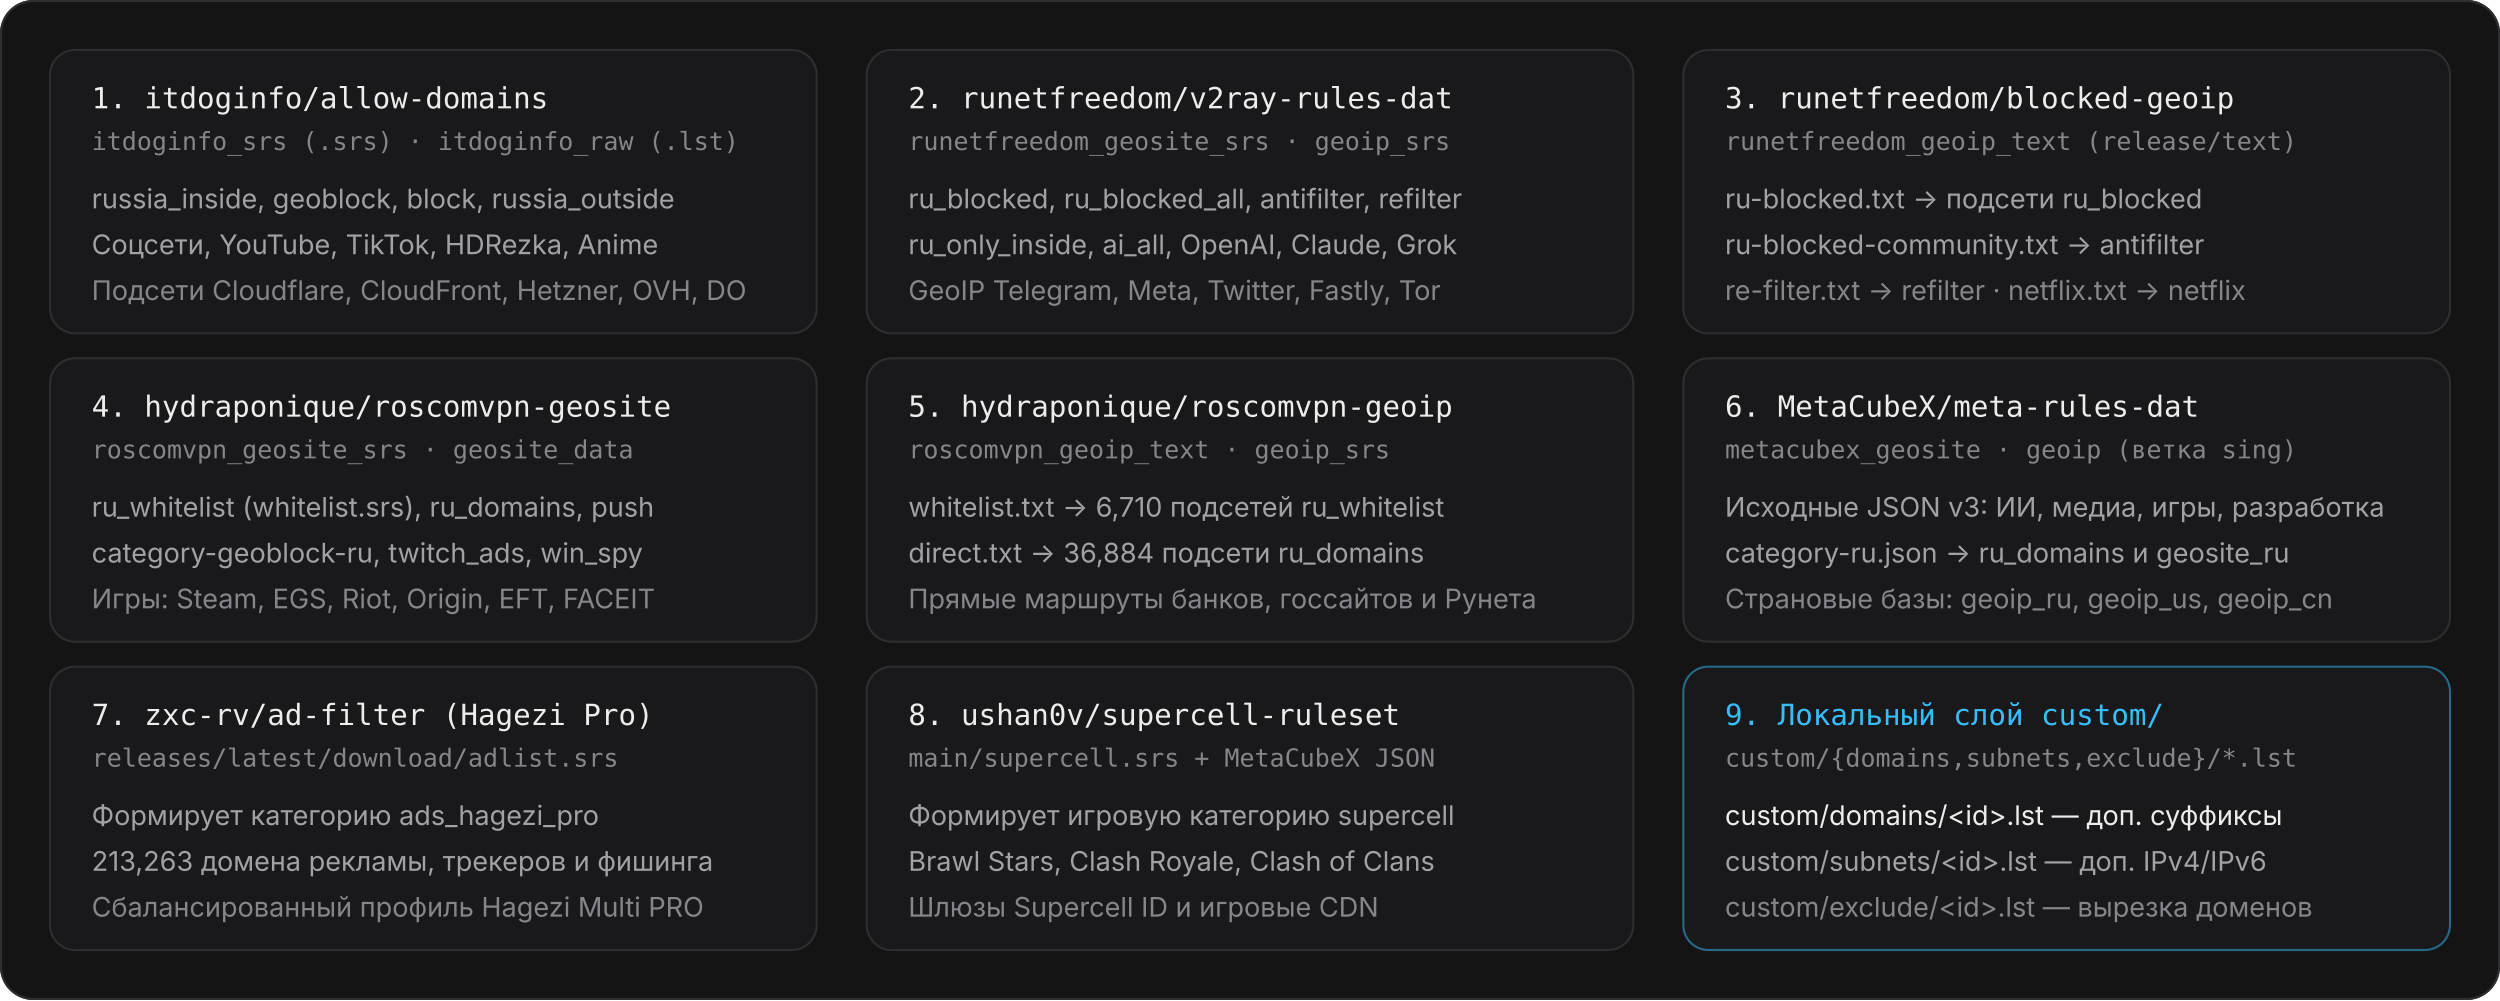
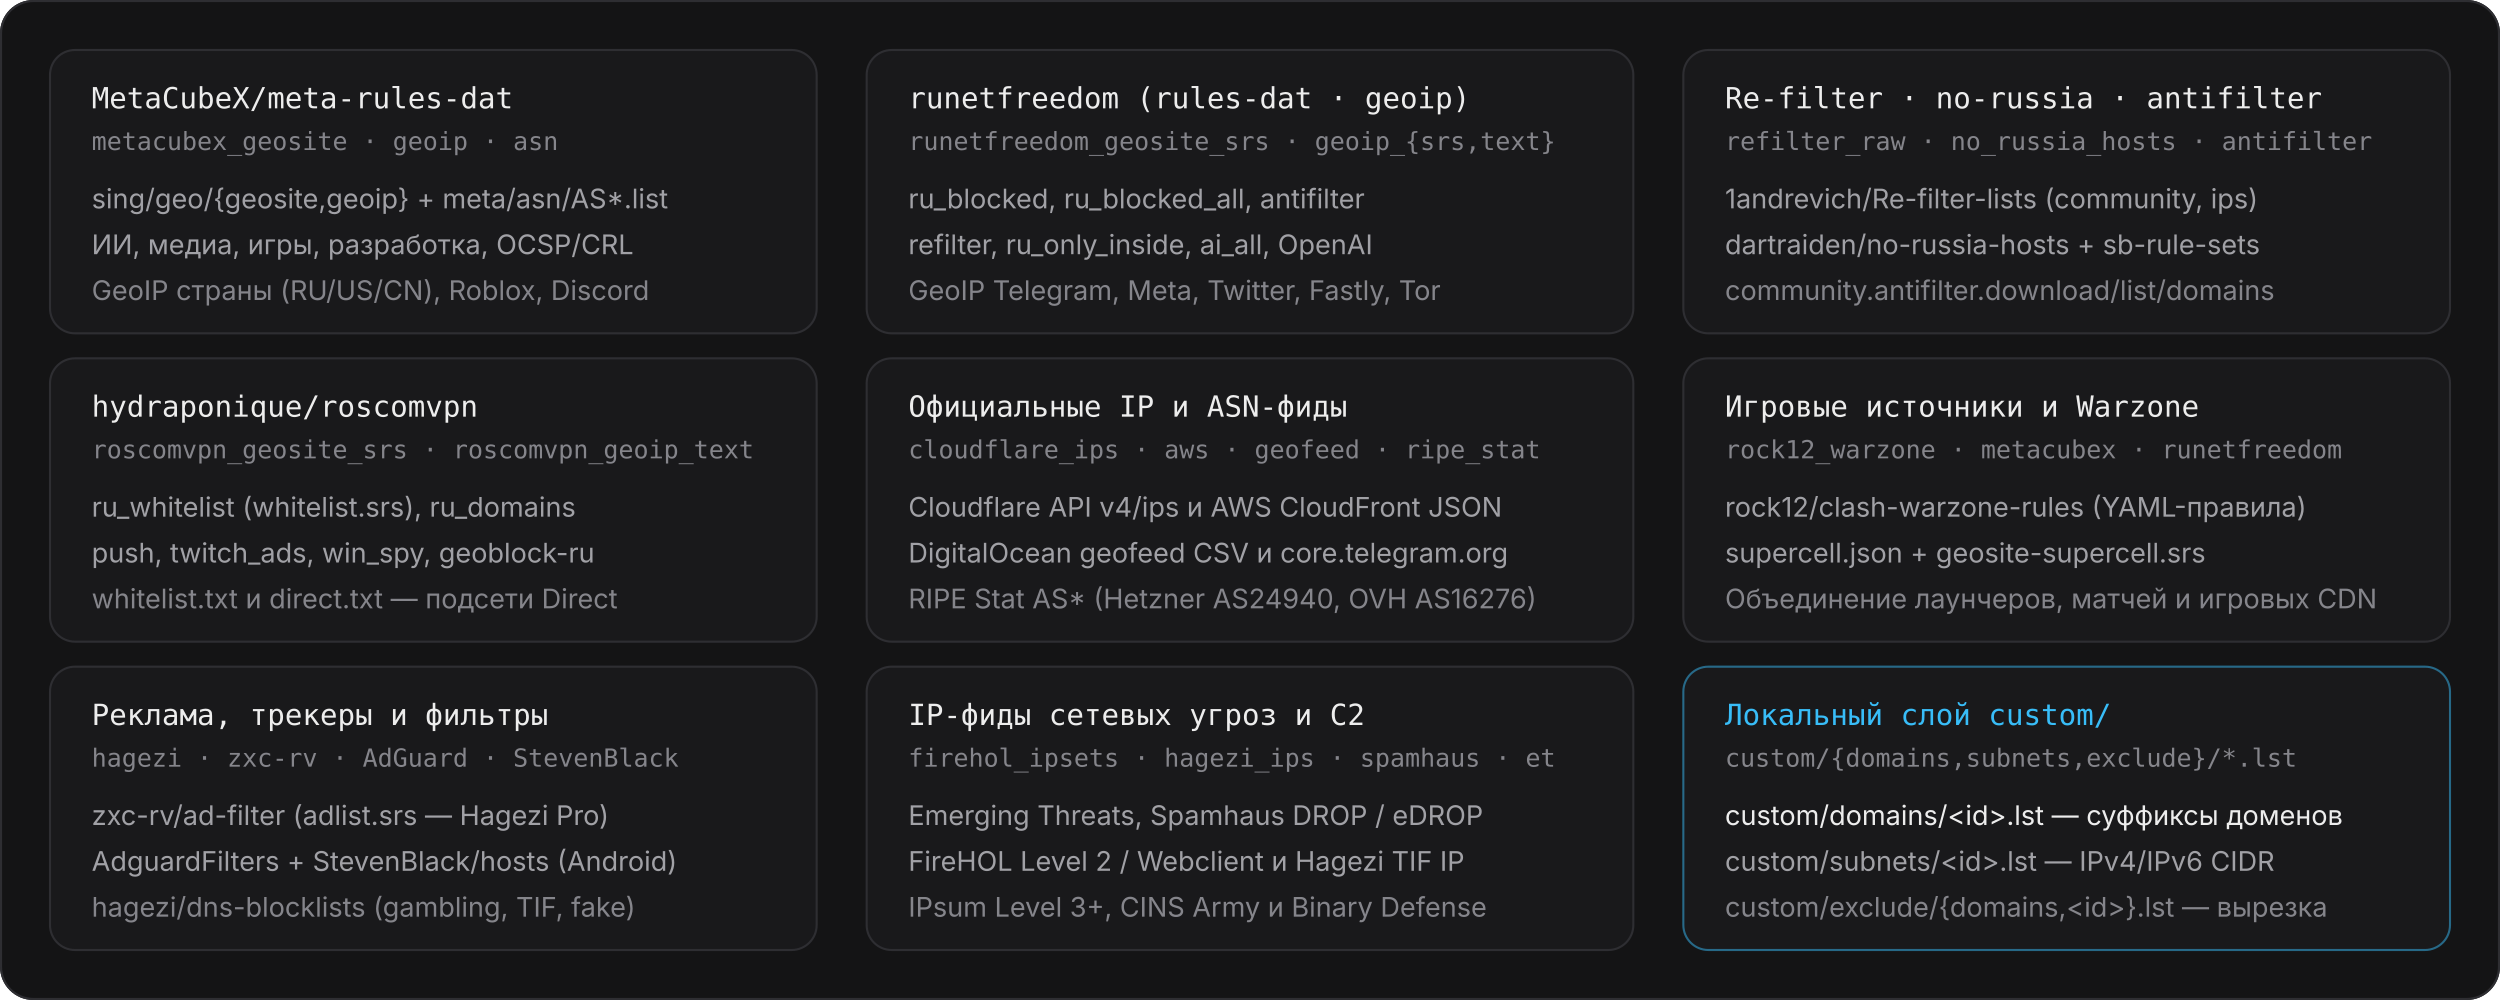
<svg xmlns="http://www.w3.org/2000/svg" width="1200" height="480" viewBox="0 0 1200 480" role="img" aria-labelledby="title desc">
  <rect width="1200" height="480" rx="16" fill="#141415" />
  <rect x="0.5" y="0.5" width="1199" height="479" rx="15.5" fill="none" stroke="#2e2e32" stroke-width="1" />
  <g transform="translate(24, 24)">
    <rect x="0" y="0" width="368" height="136" rx="12" fill="#19191b" stroke="#2e2e32" stroke-width="1" />
-     <text x="20" y="28" fill="#ededed" font-family="ui-monospace, SFMono-Regular, Menlo, Consolas, monospace" font-size="14" font-weight="500">1. itdoginfo/allow-domains</text>
-     <text x="20" y="48" fill="#85858b" font-family="ui-monospace, SFMono-Regular, Menlo, Consolas, monospace" font-size="12" font-weight="400">itdoginfo_srs (.srs) · itdoginfo_raw (.lst)</text>
-     <text x="20" y="76" fill="#a1a1a6" font-family="-apple-system, BlinkMacSystemFont, 'Segoe UI', Inter, sans-serif" font-size="13" font-weight="400">russia_inside, geoblock, block, russia_outside</text>
-     <text x="20" y="98" fill="#a1a1a6" font-family="-apple-system, BlinkMacSystemFont, 'Segoe UI', Inter, sans-serif" font-size="13" font-weight="400">Соцсети, YouTube, TikTok, HDRezka, Anime</text>
-     <text x="20" y="120" fill="#85858b" font-family="-apple-system, BlinkMacSystemFont, 'Segoe UI', Inter, sans-serif" font-size="13" font-weight="400">Подсети Cloudflare, CloudFront, Hetzner, OVH, DO</text>
+     <text x="20" y="28" fill="#ededed" font-family="ui-monospace, SFMono-Regular, Menlo, Consolas, monospace" font-size="14" font-weight="500">MetaCubeX/meta-rules-dat</text>
+     <text x="20" y="48" fill="#85858b" font-family="ui-monospace, SFMono-Regular, Menlo, Consolas, monospace" font-size="12" font-weight="400">metacubex_geosite · geoip · asn</text>
+     <text x="20" y="76" fill="#a1a1a6" font-family="-apple-system, BlinkMacSystemFont, 'Segoe UI', Inter, sans-serif" font-size="13" font-weight="400">sing/geo/{geosite,geoip} + meta/asn/AS*.list</text>
+     <text x="20" y="98" fill="#a1a1a6" font-family="-apple-system, BlinkMacSystemFont, 'Segoe UI', Inter, sans-serif" font-size="13" font-weight="400">ИИ, медиа, игры, разработка, OCSP/CRL</text>
+     <text x="20" y="120" fill="#85858b" font-family="-apple-system, BlinkMacSystemFont, 'Segoe UI', Inter, sans-serif" font-size="13" font-weight="400">GeoIP страны (RU/US/CN), Roblox, Discord</text>
  </g>
  <g transform="translate(416, 24)">
    <rect x="0" y="0" width="368" height="136" rx="12" fill="#19191b" stroke="#2e2e32" stroke-width="1" />
-     <text x="20" y="28" fill="#ededed" font-family="ui-monospace, SFMono-Regular, Menlo, Consolas, monospace" font-size="14" font-weight="500">2. runetfreedom/v2ray-rules-dat</text>
-     <text x="20" y="48" fill="#85858b" font-family="ui-monospace, SFMono-Regular, Menlo, Consolas, monospace" font-size="12" font-weight="400">runetfreedom_geosite_srs · geoip_srs</text>
-     <text x="20" y="76" fill="#a1a1a6" font-family="-apple-system, BlinkMacSystemFont, 'Segoe UI', Inter, sans-serif" font-size="13" font-weight="400">ru_blocked, ru_blocked_all, antifilter, refilter</text>
-     <text x="20" y="98" fill="#a1a1a6" font-family="-apple-system, BlinkMacSystemFont, 'Segoe UI', Inter, sans-serif" font-size="13" font-weight="400">ru_only_inside, ai_all, OpenAI, Claude, Grok</text>
+     <text x="20" y="28" fill="#ededed" font-family="ui-monospace, SFMono-Regular, Menlo, Consolas, monospace" font-size="14" font-weight="500">runetfreedom (rules-dat · geoip)</text>
+     <text x="20" y="48" fill="#85858b" font-family="ui-monospace, SFMono-Regular, Menlo, Consolas, monospace" font-size="12" font-weight="400">runetfreedom_geosite_srs · geoip_{srs,text}</text>
+     <text x="20" y="76" fill="#a1a1a6" font-family="-apple-system, BlinkMacSystemFont, 'Segoe UI', Inter, sans-serif" font-size="13" font-weight="400">ru_blocked, ru_blocked_all, antifilter</text>
+     <text x="20" y="98" fill="#a1a1a6" font-family="-apple-system, BlinkMacSystemFont, 'Segoe UI', Inter, sans-serif" font-size="13" font-weight="400">refilter, ru_only_inside, ai_all, OpenAI</text>
    <text x="20" y="120" fill="#85858b" font-family="-apple-system, BlinkMacSystemFont, 'Segoe UI', Inter, sans-serif" font-size="13" font-weight="400">GeoIP Telegram, Meta, Twitter, Fastly, Tor</text>
  </g>
  <g transform="translate(808, 24)">
    <rect x="0" y="0" width="368" height="136" rx="12" fill="#19191b" stroke="#2e2e32" stroke-width="1" />
-     <text x="20" y="28" fill="#ededed" font-family="ui-monospace, SFMono-Regular, Menlo, Consolas, monospace" font-size="14" font-weight="500">3. runetfreedom/blocked-geoip</text>
-     <text x="20" y="48" fill="#85858b" font-family="ui-monospace, SFMono-Regular, Menlo, Consolas, monospace" font-size="12" font-weight="400">runetfreedom_geoip_text (release/text)</text>
-     <text x="20" y="76" fill="#a1a1a6" font-family="-apple-system, BlinkMacSystemFont, 'Segoe UI', Inter, sans-serif" font-size="13" font-weight="400">ru-blocked.txt → подсети ru_blocked</text>
-     <text x="20" y="98" fill="#a1a1a6" font-family="-apple-system, BlinkMacSystemFont, 'Segoe UI', Inter, sans-serif" font-size="13" font-weight="400">ru-blocked-community.txt → antifilter</text>
-     <text x="20" y="120" fill="#85858b" font-family="-apple-system, BlinkMacSystemFont, 'Segoe UI', Inter, sans-serif" font-size="13" font-weight="400">re-filter.txt → refilter · netflix.txt → netflix</text>
+     <text x="20" y="28" fill="#ededed" font-family="ui-monospace, SFMono-Regular, Menlo, Consolas, monospace" font-size="14" font-weight="500">Re-filter · no-russia · antifilter</text>
+     <text x="20" y="48" fill="#85858b" font-family="ui-monospace, SFMono-Regular, Menlo, Consolas, monospace" font-size="12" font-weight="400">refilter_raw · no_russia_hosts · antifilter</text>
+     <text x="20" y="76" fill="#a1a1a6" font-family="-apple-system, BlinkMacSystemFont, 'Segoe UI', Inter, sans-serif" font-size="13" font-weight="400">1andrevich/Re-filter-lists (community, ips)</text>
+     <text x="20" y="98" fill="#a1a1a6" font-family="-apple-system, BlinkMacSystemFont, 'Segoe UI', Inter, sans-serif" font-size="13" font-weight="400">dartraiden/no-russia-hosts + sb-rule-sets</text>
+     <text x="20" y="120" fill="#85858b" font-family="-apple-system, BlinkMacSystemFont, 'Segoe UI', Inter, sans-serif" font-size="13" font-weight="400">community.antifilter.download/list/domains</text>
  </g>
  <g transform="translate(24, 172)">
    <rect x="0" y="0" width="368" height="136" rx="12" fill="#19191b" stroke="#2e2e32" stroke-width="1" />
-     <text x="20" y="28" fill="#ededed" font-family="ui-monospace, SFMono-Regular, Menlo, Consolas, monospace" font-size="14" font-weight="500">4. hydraponique/roscomvpn-geosite</text>
-     <text x="20" y="48" fill="#85858b" font-family="ui-monospace, SFMono-Regular, Menlo, Consolas, monospace" font-size="12" font-weight="400">roscomvpn_geosite_srs · geosite_data</text>
-     <text x="20" y="76" fill="#a1a1a6" font-family="-apple-system, BlinkMacSystemFont, 'Segoe UI', Inter, sans-serif" font-size="13" font-weight="400">ru_whitelist (whitelist.srs), ru_domains, push</text>
-     <text x="20" y="98" fill="#a1a1a6" font-family="-apple-system, BlinkMacSystemFont, 'Segoe UI', Inter, sans-serif" font-size="13" font-weight="400">category-geoblock-ru, twitch_ads, win_spy</text>
-     <text x="20" y="120" fill="#85858b" font-family="-apple-system, BlinkMacSystemFont, 'Segoe UI', Inter, sans-serif" font-size="13" font-weight="400">Игры: Steam, EGS, Riot, Origin, EFT, FACEIT</text>
+     <text x="20" y="28" fill="#ededed" font-family="ui-monospace, SFMono-Regular, Menlo, Consolas, monospace" font-size="14" font-weight="500">hydraponique/roscomvpn</text>
+     <text x="20" y="48" fill="#85858b" font-family="ui-monospace, SFMono-Regular, Menlo, Consolas, monospace" font-size="12" font-weight="400">roscomvpn_geosite_srs · roscomvpn_geoip_text</text>
+     <text x="20" y="76" fill="#a1a1a6" font-family="-apple-system, BlinkMacSystemFont, 'Segoe UI', Inter, sans-serif" font-size="13" font-weight="400">ru_whitelist (whitelist.srs), ru_domains</text>
+     <text x="20" y="98" fill="#a1a1a6" font-family="-apple-system, BlinkMacSystemFont, 'Segoe UI', Inter, sans-serif" font-size="13" font-weight="400">push, twitch_ads, win_spy, geoblock-ru</text>
+     <text x="20" y="120" fill="#85858b" font-family="-apple-system, BlinkMacSystemFont, 'Segoe UI', Inter, sans-serif" font-size="13" font-weight="400">whitelist.txt и direct.txt — подсети Direct</text>
  </g>
  <g transform="translate(416, 172)">
    <rect x="0" y="0" width="368" height="136" rx="12" fill="#19191b" stroke="#2e2e32" stroke-width="1" />
-     <text x="20" y="28" fill="#ededed" font-family="ui-monospace, SFMono-Regular, Menlo, Consolas, monospace" font-size="14" font-weight="500">5. hydraponique/roscomvpn-geoip</text>
-     <text x="20" y="48" fill="#85858b" font-family="ui-monospace, SFMono-Regular, Menlo, Consolas, monospace" font-size="12" font-weight="400">roscomvpn_geoip_text · geoip_srs</text>
-     <text x="20" y="76" fill="#a1a1a6" font-family="-apple-system, BlinkMacSystemFont, 'Segoe UI', Inter, sans-serif" font-size="13" font-weight="400">whitelist.txt → 6,710 подсетей ru_whitelist</text>
-     <text x="20" y="98" fill="#a1a1a6" font-family="-apple-system, BlinkMacSystemFont, 'Segoe UI', Inter, sans-serif" font-size="13" font-weight="400">direct.txt → 36,884 подсети ru_domains</text>
-     <text x="20" y="120" fill="#85858b" font-family="-apple-system, BlinkMacSystemFont, 'Segoe UI', Inter, sans-serif" font-size="13" font-weight="400">Прямые маршруты банков, госсайтов и Рунета</text>
+     <text x="20" y="28" fill="#ededed" font-family="ui-monospace, SFMono-Regular, Menlo, Consolas, monospace" font-size="14" font-weight="500">Официальные IP и ASN-фиды</text>
+     <text x="20" y="48" fill="#85858b" font-family="ui-monospace, SFMono-Regular, Menlo, Consolas, monospace" font-size="12" font-weight="400">cloudflare_ips · aws · geofeed · ripe_stat</text>
+     <text x="20" y="76" fill="#a1a1a6" font-family="-apple-system, BlinkMacSystemFont, 'Segoe UI', Inter, sans-serif" font-size="13" font-weight="400">Cloudflare API v4/ips и AWS CloudFront JSON</text>
+     <text x="20" y="98" fill="#a1a1a6" font-family="-apple-system, BlinkMacSystemFont, 'Segoe UI', Inter, sans-serif" font-size="13" font-weight="400">DigitalOcean geofeed CSV и core.telegram.org</text>
+     <text x="20" y="120" fill="#85858b" font-family="-apple-system, BlinkMacSystemFont, 'Segoe UI', Inter, sans-serif" font-size="13" font-weight="400">RIPE Stat AS* (Hetzner AS24940, OVH AS16276)</text>
  </g>
  <g transform="translate(808, 172)">
    <rect x="0" y="0" width="368" height="136" rx="12" fill="#19191b" stroke="#2e2e32" stroke-width="1" />
-     <text x="20" y="28" fill="#ededed" font-family="ui-monospace, SFMono-Regular, Menlo, Consolas, monospace" font-size="14" font-weight="500">6. MetaCubeX/meta-rules-dat</text>
-     <text x="20" y="48" fill="#85858b" font-family="ui-monospace, SFMono-Regular, Menlo, Consolas, monospace" font-size="12" font-weight="400">metacubex_geosite · geoip (ветка sing)</text>
-     <text x="20" y="76" fill="#a1a1a6" font-family="-apple-system, BlinkMacSystemFont, 'Segoe UI', Inter, sans-serif" font-size="13" font-weight="400">Исходные JSON v3: ИИ, медиа, игры, разработка</text>
-     <text x="20" y="98" fill="#a1a1a6" font-family="-apple-system, BlinkMacSystemFont, 'Segoe UI', Inter, sans-serif" font-size="13" font-weight="400">category-ru.json → ru_domains и geosite_ru</text>
-     <text x="20" y="120" fill="#85858b" font-family="-apple-system, BlinkMacSystemFont, 'Segoe UI', Inter, sans-serif" font-size="13" font-weight="400">Страновые базы: geoip_ru, geoip_us, geoip_cn</text>
+     <text x="20" y="28" fill="#ededed" font-family="ui-monospace, SFMono-Regular, Menlo, Consolas, monospace" font-size="14" font-weight="500">Игровые источники и Warzone</text>
+     <text x="20" y="48" fill="#85858b" font-family="ui-monospace, SFMono-Regular, Menlo, Consolas, monospace" font-size="12" font-weight="400">rock12_warzone · metacubex · runetfreedom</text>
+     <text x="20" y="76" fill="#a1a1a6" font-family="-apple-system, BlinkMacSystemFont, 'Segoe UI', Inter, sans-serif" font-size="13" font-weight="400">rock12/clash-warzone-rules (YAML-правила)</text>
+     <text x="20" y="98" fill="#a1a1a6" font-family="-apple-system, BlinkMacSystemFont, 'Segoe UI', Inter, sans-serif" font-size="13" font-weight="400">supercell.json + geosite-supercell.srs</text>
+     <text x="20" y="120" fill="#85858b" font-family="-apple-system, BlinkMacSystemFont, 'Segoe UI', Inter, sans-serif" font-size="13" font-weight="400">Объединение лаунчеров, матчей и игровых CDN</text>
  </g>
  <g transform="translate(24, 320)">
    <rect x="0" y="0" width="368" height="136" rx="12" fill="#19191b" stroke="#2e2e32" stroke-width="1" />
-     <text x="20" y="28" fill="#ededed" font-family="ui-monospace, SFMono-Regular, Menlo, Consolas, monospace" font-size="14" font-weight="500">7. zxc-rv/ad-filter (Hagezi Pro)</text>
-     <text x="20" y="48" fill="#85858b" font-family="ui-monospace, SFMono-Regular, Menlo, Consolas, monospace" font-size="12" font-weight="400">releases/latest/download/adlist.srs</text>
-     <text x="20" y="76" fill="#a1a1a6" font-family="-apple-system, BlinkMacSystemFont, 'Segoe UI', Inter, sans-serif" font-size="13" font-weight="400">Формирует категорию ads_hagezi_pro</text>
-     <text x="20" y="98" fill="#a1a1a6" font-family="-apple-system, BlinkMacSystemFont, 'Segoe UI', Inter, sans-serif" font-size="13" font-weight="400">213,263 домена рекламы, трекеров и фишинга</text>
-     <text x="20" y="120" fill="#85858b" font-family="-apple-system, BlinkMacSystemFont, 'Segoe UI', Inter, sans-serif" font-size="13" font-weight="400">Сбалансированный профиль Hagezi Multi PRO</text>
+     <text x="20" y="28" fill="#ededed" font-family="ui-monospace, SFMono-Regular, Menlo, Consolas, monospace" font-size="14" font-weight="500">Реклама, трекеры и фильтры</text>
+     <text x="20" y="48" fill="#85858b" font-family="ui-monospace, SFMono-Regular, Menlo, Consolas, monospace" font-size="12" font-weight="400">hagezi · zxc-rv · AdGuard · StevenBlack</text>
+     <text x="20" y="76" fill="#a1a1a6" font-family="-apple-system, BlinkMacSystemFont, 'Segoe UI', Inter, sans-serif" font-size="13" font-weight="400">zxc-rv/ad-filter (adlist.srs — Hagezi Pro)</text>
+     <text x="20" y="98" fill="#a1a1a6" font-family="-apple-system, BlinkMacSystemFont, 'Segoe UI', Inter, sans-serif" font-size="13" font-weight="400">AdguardFilters + StevenBlack/hosts (Android)</text>
+     <text x="20" y="120" fill="#85858b" font-family="-apple-system, BlinkMacSystemFont, 'Segoe UI', Inter, sans-serif" font-size="13" font-weight="400">hagezi/dns-blocklists (gambling, TIF, fake)</text>
  </g>
  <g transform="translate(416, 320)">
    <rect x="0" y="0" width="368" height="136" rx="12" fill="#19191b" stroke="#2e2e32" stroke-width="1" />
-     <text x="20" y="28" fill="#ededed" font-family="ui-monospace, SFMono-Regular, Menlo, Consolas, monospace" font-size="14" font-weight="500">8. ushan0v/supercell-ruleset</text>
-     <text x="20" y="48" fill="#85858b" font-family="ui-monospace, SFMono-Regular, Menlo, Consolas, monospace" font-size="12" font-weight="400">main/supercell.srs + MetaCubeX JSON</text>
-     <text x="20" y="76" fill="#a1a1a6" font-family="-apple-system, BlinkMacSystemFont, 'Segoe UI', Inter, sans-serif" font-size="13" font-weight="400">Формирует игровую категорию supercell</text>
-     <text x="20" y="98" fill="#a1a1a6" font-family="-apple-system, BlinkMacSystemFont, 'Segoe UI', Inter, sans-serif" font-size="13" font-weight="400">Brawl Stars, Clash Royale, Clash of Clans</text>
-     <text x="20" y="120" fill="#85858b" font-family="-apple-system, BlinkMacSystemFont, 'Segoe UI', Inter, sans-serif" font-size="13" font-weight="400">Шлюзы Supercell ID и игровые CDN</text>
+     <text x="20" y="28" fill="#ededed" font-family="ui-monospace, SFMono-Regular, Menlo, Consolas, monospace" font-size="14" font-weight="500">IP-фиды сетевых угроз и C2</text>
+     <text x="20" y="48" fill="#85858b" font-family="ui-monospace, SFMono-Regular, Menlo, Consolas, monospace" font-size="12" font-weight="400">firehol_ipsets · hagezi_ips · spamhaus · et</text>
+     <text x="20" y="76" fill="#a1a1a6" font-family="-apple-system, BlinkMacSystemFont, 'Segoe UI', Inter, sans-serif" font-size="13" font-weight="400">Emerging Threats, Spamhaus DROP / eDROP</text>
+     <text x="20" y="98" fill="#a1a1a6" font-family="-apple-system, BlinkMacSystemFont, 'Segoe UI', Inter, sans-serif" font-size="13" font-weight="400">FireHOL Level 2 / Webclient и Hagezi TIF IP</text>
+     <text x="20" y="120" fill="#85858b" font-family="-apple-system, BlinkMacSystemFont, 'Segoe UI', Inter, sans-serif" font-size="13" font-weight="400">IPsum Level 3+, CINS Army и Binary Defense</text>
  </g>
  <g transform="translate(808, 320)">
    <rect x="0" y="0" width="368" height="136" rx="12" fill="#19191b" stroke="#38bdf8" stroke-width="1" stroke-opacity="0.5" />
-     <text x="20" y="28" fill="#38bdf8" font-family="ui-monospace, SFMono-Regular, Menlo, Consolas, monospace" font-size="14" font-weight="500">9. Локальный слой custom/</text>
+     <text x="20" y="28" fill="#38bdf8" font-family="ui-monospace, SFMono-Regular, Menlo, Consolas, monospace" font-size="14" font-weight="500">Локальный слой custom/</text>
    <text x="20" y="48" fill="#85858b" font-family="ui-monospace, SFMono-Regular, Menlo, Consolas, monospace" font-size="12" font-weight="400">custom/{domains,subnets,exclude}/*.lst</text>
-     <text x="20" y="76" fill="#ededed" font-family="-apple-system, BlinkMacSystemFont, 'Segoe UI', Inter, sans-serif" font-size="13" font-weight="400">custom/domains/&lt;id&gt;.lst — доп. суффиксы</text>
-     <text x="20" y="98" fill="#a1a1a6" font-family="-apple-system, BlinkMacSystemFont, 'Segoe UI', Inter, sans-serif" font-size="13" font-weight="400">custom/subnets/&lt;id&gt;.lst — доп. IPv4/IPv6</text>
-     <text x="20" y="120" fill="#85858b" font-family="-apple-system, BlinkMacSystemFont, 'Segoe UI', Inter, sans-serif" font-size="13" font-weight="400">custom/exclude/&lt;id&gt;.lst — вырезка доменов</text>
+     <text x="20" y="76" fill="#ededed" font-family="-apple-system, BlinkMacSystemFont, 'Segoe UI', Inter, sans-serif" font-size="13" font-weight="400">custom/domains/&lt;id&gt;.lst — суффиксы доменов</text>
+     <text x="20" y="98" fill="#a1a1a6" font-family="-apple-system, BlinkMacSystemFont, 'Segoe UI', Inter, sans-serif" font-size="13" font-weight="400">custom/subnets/&lt;id&gt;.lst — IPv4/IPv6 CIDR</text>
+     <text x="20" y="120" fill="#85858b" font-family="-apple-system, BlinkMacSystemFont, 'Segoe UI', Inter, sans-serif" font-size="13" font-weight="400">custom/exclude/{domains,&lt;id&gt;}.lst — вырезка</text>
  </g>
</svg>
